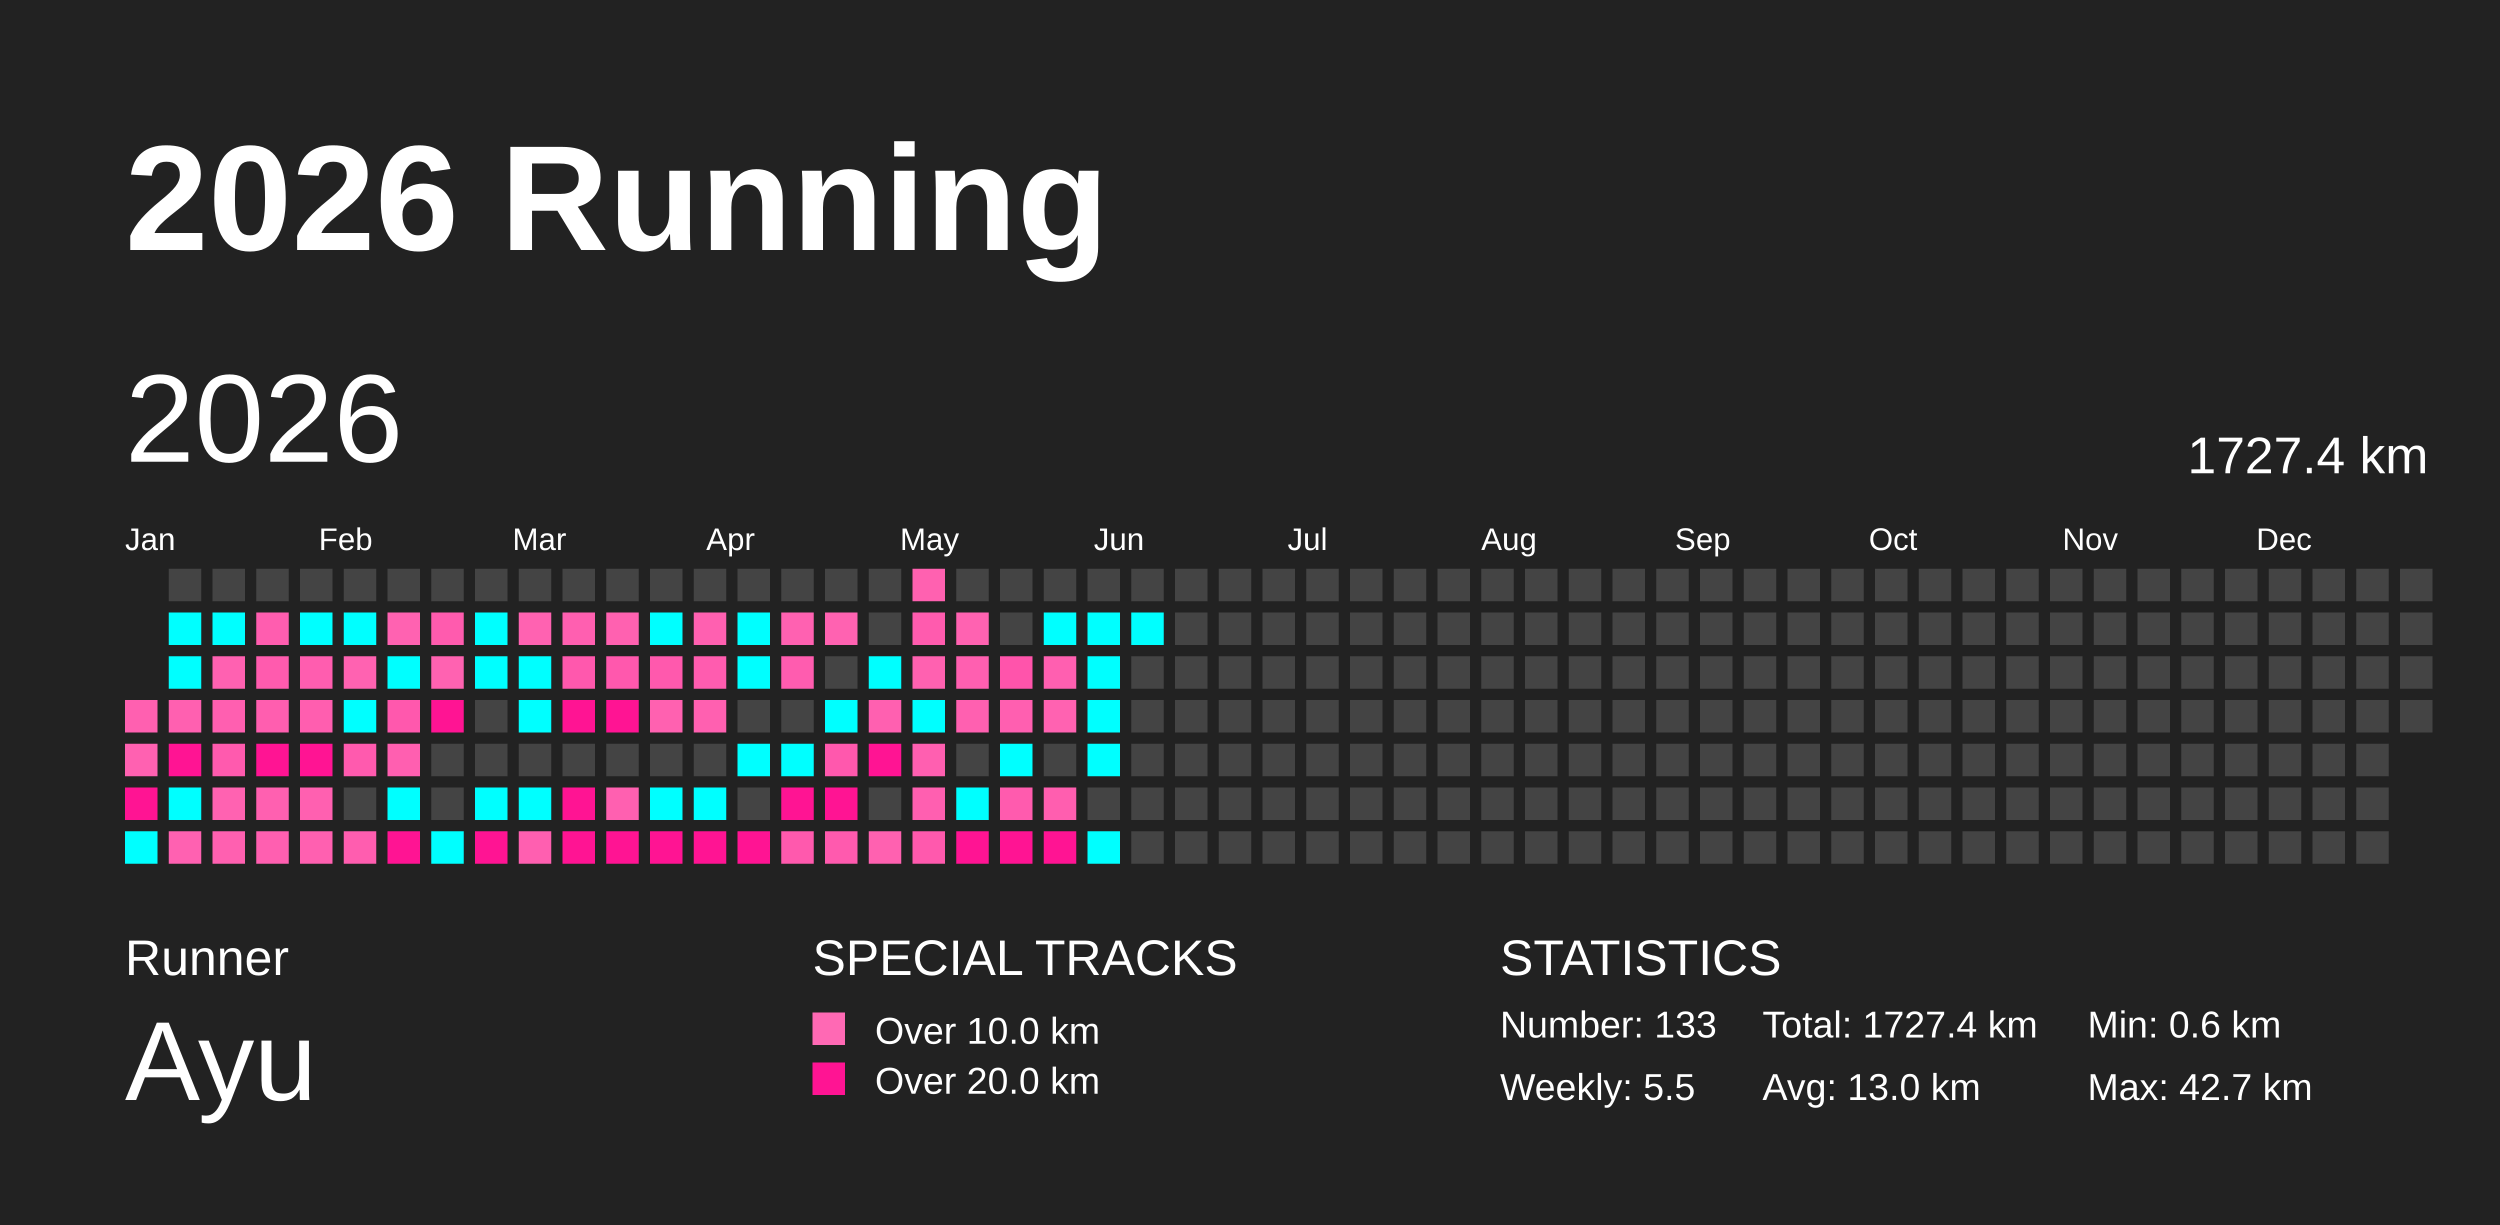
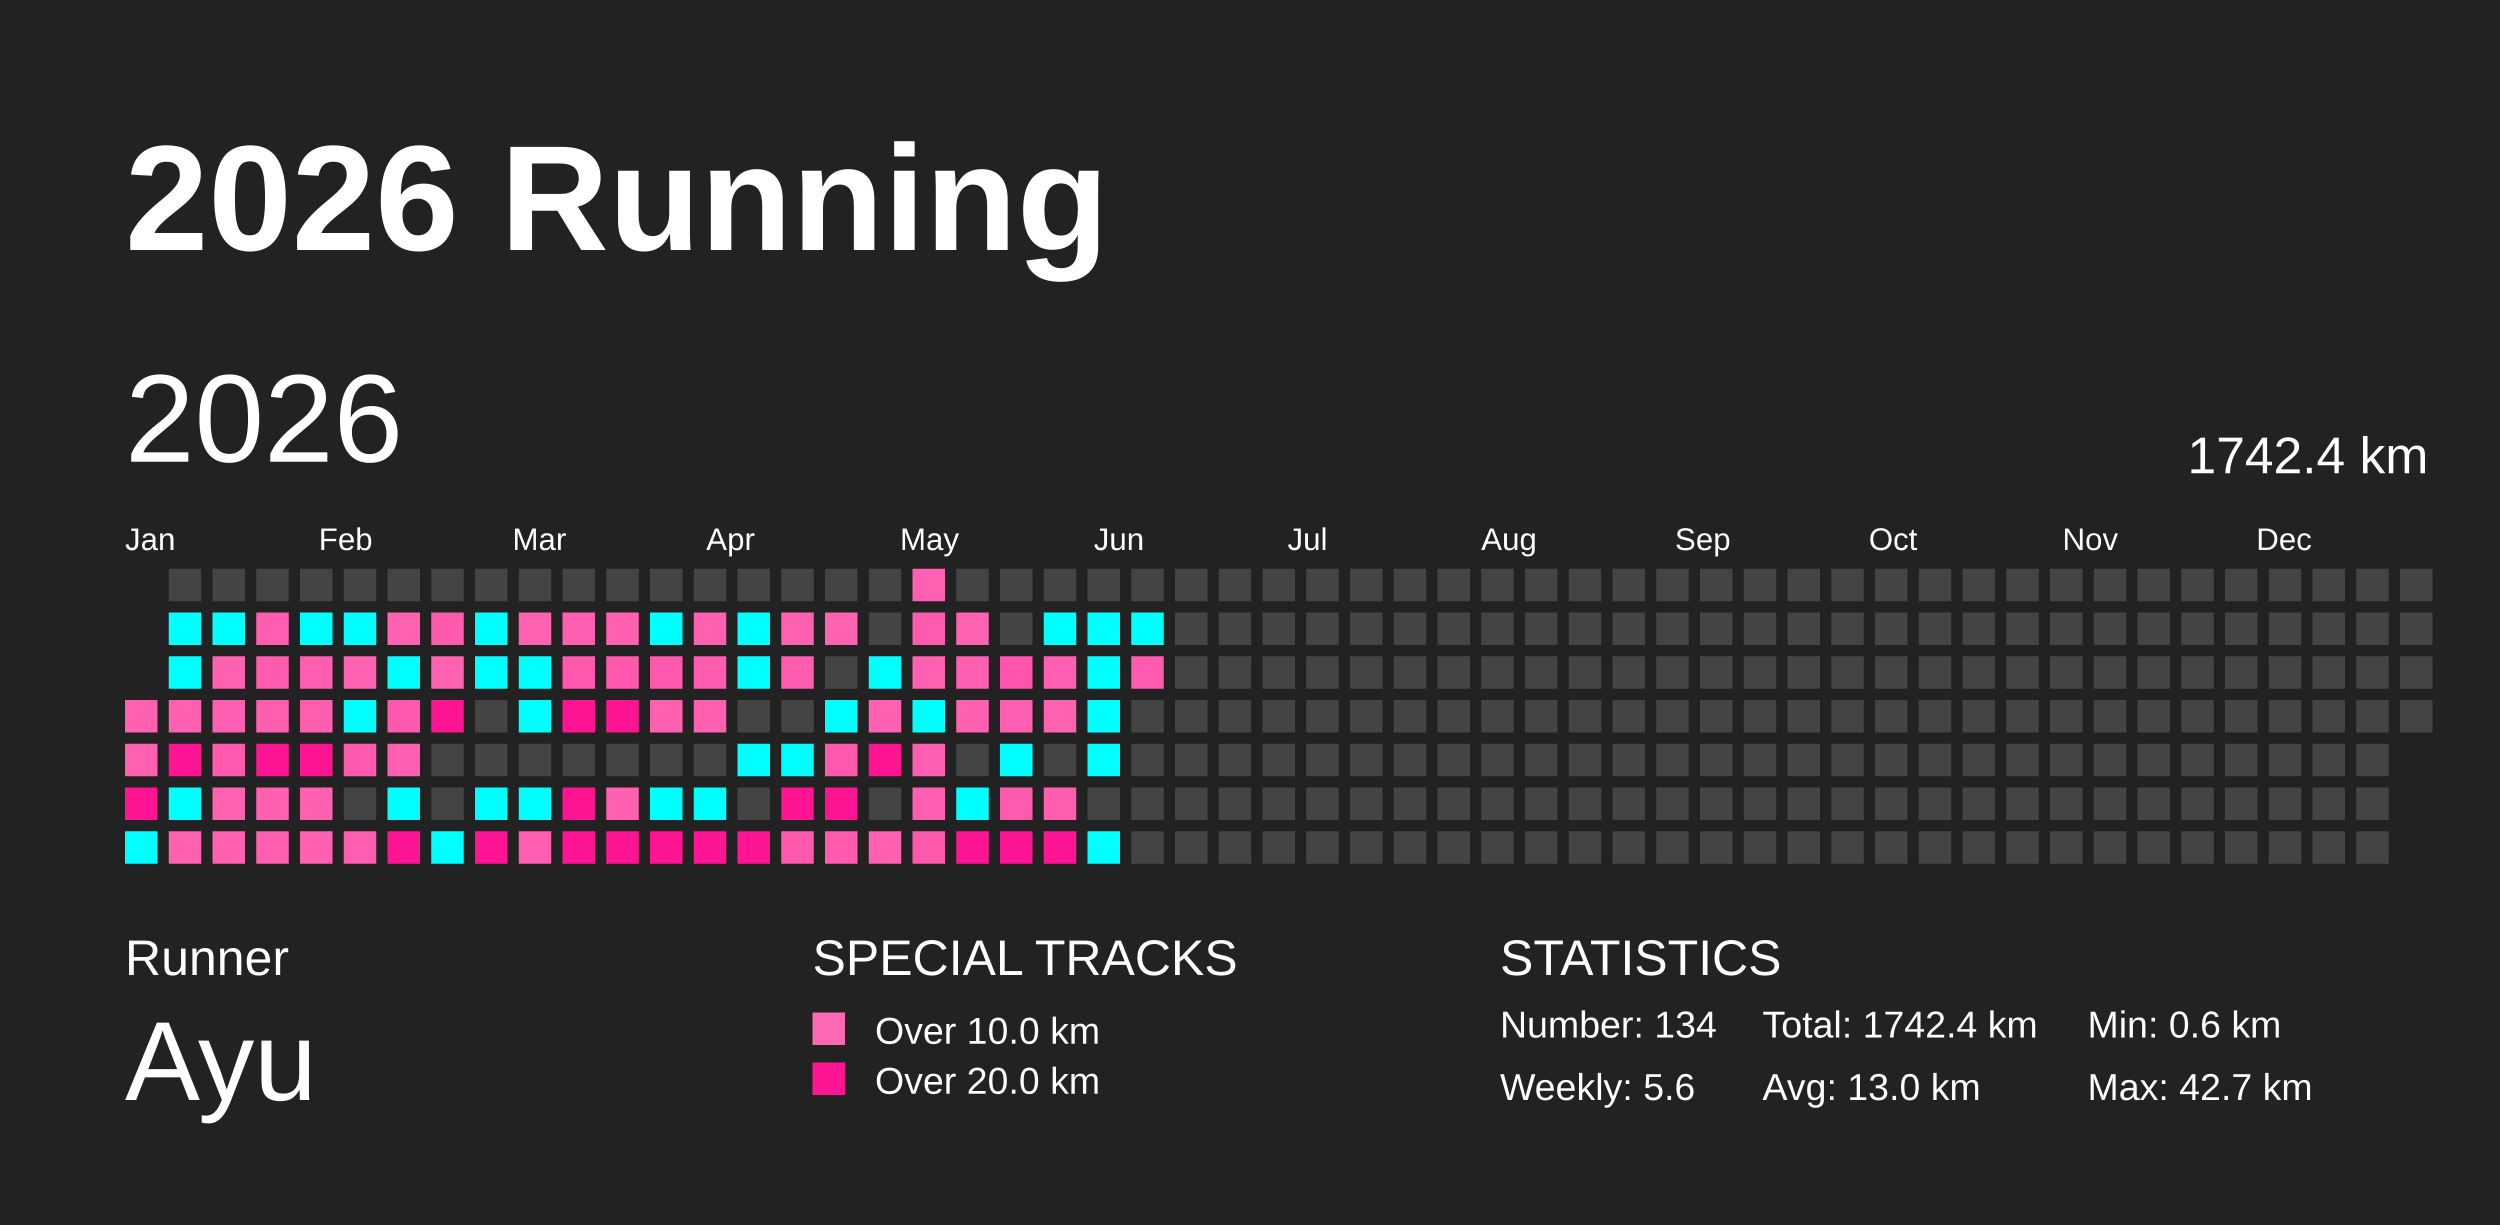
<svg xmlns="http://www.w3.org/2000/svg" baseProfile="full" height="98mm" version="1.1" viewBox="0,0,200,98" width="200mm">
  <defs />
  <rect fill="#222222" height="98" width="200" x="0" y="0" />
  <text fill="#FFFFFF" style="font-size:12px; font-family:Arial; font-weight:bold;" x="10" y="20">2026 Running</text>
  <text fill="#FFFFFF" style="font-size:4px; font-family:Arial" x="10" y="78">Runner</text>
  <text fill="#FFFFFF" style="font-size:9px; font-family:Arial" x="10" y="88">Ayu</text>
  <text fill="#FFFFFF" style="font-size:4px; font-family:Arial" x="65" y="78">SPECIAL TRACKS</text>
  <rect fill="#ff69b4" height="2.6" width="2.6" x="65" y="81" />
  <text fill="#FFFFFF" style="font-size:3px; font-family:Arial" x="70" y="83.5">Over 10.0 km</text>
  <rect fill="#ff1493" height="2.6" width="2.6" x="65" y="85" />
  <text fill="#FFFFFF" style="font-size:3px; font-family:Arial" x="70" y="87.5">Over 20.0 km</text>
  <text fill="#FFFFFF" style="font-size:4px; font-family:Arial" x="120" y="78">STATISTICS</text>
-   <text fill="#FFFFFF" style="font-size:3px; font-family:Arial" x="120" y="83">Number: 133</text>
-   <text fill="#FFFFFF" style="font-size:3px; font-family:Arial" x="120" y="88">Weekly: 5.5</text>
-   <text fill="#FFFFFF" style="font-size:3px; font-family:Arial" x="141" y="83">Total: 1727.4 km</text>
+   <text fill="#FFFFFF" style="font-size:3px; font-family:Arial" x="120" y="83">Number: 134</text>
+   <text fill="#FFFFFF" style="font-size:3px; font-family:Arial" x="120" y="88">Weekly: 5.6</text>
+   <text fill="#FFFFFF" style="font-size:3px; font-family:Arial" x="141" y="83">Total: 1742.4 km</text>
  <text fill="#FFFFFF" style="font-size:3px; font-family:Arial" x="141" y="88">Avg: 13.0 km</text>
  <text fill="#FFFFFF" style="font-size:3px; font-family:Arial" x="167" y="83">Min: 0.6 km</text>
  <text fill="#FFFFFF" style="font-size:3px; font-family:Arial" x="167" y="88">Max: 42.7 km</text>
  <text dominant-baseline="hanging" fill="#FFFFFF" style="font-size:10.0px; font-family:Arial;" x="10" y="30">2026</text>
-   <text dominant-baseline="hanging" fill="#FFFFFF" style="font-size:4.125px; font-family:Arial;" x="175" y="35">1727.4 km</text>
+   <text dominant-baseline="hanging" fill="#FFFFFF" style="font-size:4.125px; font-family:Arial;" x="175" y="35">1742.4 km</text>
  <text fill="#FFFFFF" style="font-size:2.5px; font-family:Arial" x="10.0" y="44">Jan</text>
  <text fill="#FFFFFF" style="font-size:2.5px; font-family:Arial" x="25.5" y="44">Feb</text>
  <text fill="#FFFFFF" style="font-size:2.5px; font-family:Arial" x="41.0" y="44">Mar</text>
  <text fill="#FFFFFF" style="font-size:2.5px; font-family:Arial" x="56.5" y="44">Apr</text>
  <text fill="#FFFFFF" style="font-size:2.5px; font-family:Arial" x="72.0" y="44">May</text>
  <text fill="#FFFFFF" style="font-size:2.5px; font-family:Arial" x="87.5" y="44">Jun</text>
  <text fill="#FFFFFF" style="font-size:2.5px; font-family:Arial" x="103.0" y="44">Jul</text>
  <text fill="#FFFFFF" style="font-size:2.5px; font-family:Arial" x="118.5" y="44">Aug</text>
  <text fill="#FFFFFF" style="font-size:2.5px; font-family:Arial" x="134.0" y="44">Sep</text>
  <text fill="#FFFFFF" style="font-size:2.5px; font-family:Arial" x="149.5" y="44">Oct</text>
  <text fill="#FFFFFF" style="font-size:2.5px; font-family:Arial" x="165.0" y="44">Nov</text>
  <text fill="#FFFFFF" style="font-size:2.5px; font-family:Arial" x="180.5" y="44">Dec</text>
  <rect fill="#ff60b0" height="2.6" width="2.6" x="10.0" y="56.0" />
  <rect fill="#ff61b1" height="2.6" width="2.6" x="10.0" y="59.5" />
  <rect fill="#ff1493" height="2.6" width="2.6" x="10.0" y="63.0" />
  <rect fill="#00ffff" height="2.6" width="2.6" x="10.0" y="66.5" />
  <rect fill="#444444" height="2.6" width="2.6" x="13.5" y="45.5" />
  <rect fill="#00ffff" height="2.6" width="2.6" x="13.5" y="49.0" />
  <rect fill="#00ffff" height="2.6" width="2.6" x="13.5" y="52.5" />
  <rect fill="#ff60b0" height="2.6" width="2.6" x="13.5" y="56.0" />
  <rect fill="#ff1493" height="2.6" width="2.6" x="13.5" y="59.5" />
  <rect fill="#00ffff" height="2.6" width="2.6" x="13.5" y="63.0" />
  <rect fill="#ff61b1" height="2.6" width="2.6" x="13.5" y="66.5" />
  <rect fill="#444444" height="2.6" width="2.6" x="17.0" y="45.5" />
  <rect fill="#00ffff" height="2.6" width="2.6" x="17.0" y="49.0" />
  <rect fill="#ff61b1" height="2.6" width="2.6" x="17.0" y="52.5" />
  <rect fill="#ff5fb0" height="2.6" width="2.6" x="17.0" y="56.0" />
  <rect fill="#ff5aae" height="2.6" width="2.6" x="17.0" y="59.5" />
  <rect fill="#ff62b1" height="2.6" width="2.6" x="17.0" y="63.0" />
  <rect fill="#ff60b0" height="2.6" width="2.6" x="17.0" y="66.5" />
  <rect fill="#444444" height="2.6" width="2.6" x="20.5" y="45.5" />
  <rect fill="#ff5daf" height="2.6" width="2.6" x="20.5" y="49.0" />
  <rect fill="#ff5bae" height="2.6" width="2.6" x="20.5" y="52.5" />
  <rect fill="#ff5eaf" height="2.6" width="2.6" x="20.5" y="56.0" />
  <rect fill="#ff1493" height="2.6" width="2.6" x="20.5" y="59.5" />
  <rect fill="#ff60b0" height="2.6" width="2.6" x="20.5" y="63.0" />
  <rect fill="#ff5fb0" height="2.6" width="2.6" x="20.5" y="66.5" />
  <rect fill="#444444" height="2.6" width="2.6" x="24.0" y="45.5" />
  <rect fill="#00ffff" height="2.6" width="2.6" x="24.0" y="49.0" />
  <rect fill="#ff5daf" height="2.6" width="2.6" x="24.0" y="52.5" />
  <rect fill="#ff5eaf" height="2.6" width="2.6" x="24.0" y="56.0" />
  <rect fill="#ff1493" height="2.6" width="2.6" x="24.0" y="59.5" />
  <rect fill="#ff60b0" height="2.6" width="2.6" x="24.0" y="63.0" />
  <rect fill="#ff60b0" height="2.6" width="2.6" x="24.0" y="66.5" />
  <rect fill="#444444" height="2.6" width="2.6" x="27.5" y="45.5" />
  <rect fill="#00ffff" height="2.6" width="2.6" x="27.5" y="49.0" />
  <rect fill="#ff62b1" height="2.6" width="2.6" x="27.5" y="52.5" />
  <rect fill="#00ffff" height="2.6" width="2.6" x="27.5" y="56.0" />
  <rect fill="#ff5aae" height="2.6" width="2.6" x="27.5" y="59.5" />
  <rect fill="#444444" height="2.6" width="2.6" x="27.5" y="63.0" />
  <rect fill="#ff5daf" height="2.6" width="2.6" x="27.5" y="66.5" />
  <rect fill="#444444" height="2.6" width="2.6" x="31.0" y="45.5" />
  <rect fill="#ff62b1" height="2.6" width="2.6" x="31.0" y="49.0" />
  <rect fill="#00ffff" height="2.6" width="2.6" x="31.0" y="52.5" />
  <rect fill="#ff58ad" height="2.6" width="2.6" x="31.0" y="56.0" />
  <rect fill="#ff5fb0" height="2.6" width="2.6" x="31.0" y="59.5" />
  <rect fill="#00ffff" height="2.6" width="2.6" x="31.0" y="63.0" />
  <rect fill="#ff1493" height="2.6" width="2.6" x="31.0" y="66.5" />
  <rect fill="#444444" height="2.6" width="2.6" x="34.5" y="45.5" />
  <rect fill="#ff5bae" height="2.6" width="2.6" x="34.5" y="49.0" />
  <rect fill="#ff62b1" height="2.6" width="2.6" x="34.5" y="52.5" />
  <rect fill="#ff1493" height="2.6" width="2.6" x="34.5" y="56.0" />
  <rect fill="#444444" height="2.6" width="2.6" x="34.5" y="59.5" />
  <rect fill="#444444" height="2.6" width="2.6" x="34.5" y="63.0" />
  <rect fill="#00ffff" height="2.6" width="2.6" x="34.5" y="66.5" />
  <rect fill="#444444" height="2.6" width="2.6" x="38.0" y="45.5" />
  <rect fill="#00ffff" height="2.6" width="2.6" x="38.0" y="49.0" />
  <rect fill="#00ffff" height="2.6" width="2.6" x="38.0" y="52.5" />
  <rect fill="#444444" height="2.6" width="2.6" x="38.0" y="56.0" />
  <rect fill="#444444" height="2.6" width="2.6" x="38.0" y="59.5" />
  <rect fill="#00ffff" height="2.6" width="2.6" x="38.0" y="63.0" />
  <rect fill="#ff1493" height="2.6" width="2.6" x="38.0" y="66.5" />
  <rect fill="#444444" height="2.6" width="2.6" x="41.5" y="45.5" />
  <rect fill="#ff62b1" height="2.6" width="2.6" x="41.5" y="49.0" />
  <rect fill="#00ffff" height="2.6" width="2.6" x="41.5" y="52.5" />
  <rect fill="#00ffff" height="2.6" width="2.6" x="41.5" y="56.0" />
  <rect fill="#444444" height="2.6" width="2.6" x="41.5" y="59.5" />
  <rect fill="#00ffff" height="2.6" width="2.6" x="41.5" y="63.0" />
  <rect fill="#ff5fb0" height="2.6" width="2.6" x="41.5" y="66.5" />
  <rect fill="#444444" height="2.6" width="2.6" x="45.0" y="45.5" />
  <rect fill="#ff5fb0" height="2.6" width="2.6" x="45.0" y="49.0" />
  <rect fill="#ff58ad" height="2.6" width="2.6" x="45.0" y="52.5" />
  <rect fill="#ff1493" height="2.6" width="2.6" x="45.0" y="56.0" />
  <rect fill="#444444" height="2.6" width="2.6" x="45.0" y="59.5" />
  <rect fill="#ff1493" height="2.6" width="2.6" x="45.0" y="63.0" />
  <rect fill="#ff1493" height="2.6" width="2.6" x="45.0" y="66.5" />
  <rect fill="#444444" height="2.6" width="2.6" x="48.5" y="45.5" />
  <rect fill="#ff61b0" height="2.6" width="2.6" x="48.5" y="49.0" />
  <rect fill="#ff58ad" height="2.6" width="2.6" x="48.5" y="52.5" />
  <rect fill="#ff1493" height="2.6" width="2.6" x="48.5" y="56.0" />
  <rect fill="#444444" height="2.6" width="2.6" x="48.5" y="59.5" />
  <rect fill="#ff60b0" height="2.6" width="2.6" x="48.5" y="63.0" />
  <rect fill="#ff1493" height="2.6" width="2.6" x="48.5" y="66.5" />
  <rect fill="#444444" height="2.6" width="2.6" x="52.0" y="45.5" />
  <rect fill="#00ffff" height="2.6" width="2.6" x="52.0" y="49.0" />
  <rect fill="#ff59ad" height="2.6" width="2.6" x="52.0" y="52.5" />
  <rect fill="#ff61b0" height="2.6" width="2.6" x="52.0" y="56.0" />
  <rect fill="#444444" height="2.6" width="2.6" x="52.0" y="59.5" />
  <rect fill="#00ffff" height="2.6" width="2.6" x="52.0" y="63.0" />
  <rect fill="#ff1493" height="2.6" width="2.6" x="52.0" y="66.5" />
  <rect fill="#444444" height="2.6" width="2.6" x="55.5" y="45.5" />
  <rect fill="#ff60b0" height="2.6" width="2.6" x="55.5" y="49.0" />
  <rect fill="#ff5caf" height="2.6" width="2.6" x="55.5" y="52.5" />
  <rect fill="#ff60b0" height="2.6" width="2.6" x="55.5" y="56.0" />
  <rect fill="#444444" height="2.6" width="2.6" x="55.5" y="59.5" />
  <rect fill="#00ffff" height="2.6" width="2.6" x="55.5" y="63.0" />
  <rect fill="#ff1493" height="2.6" width="2.6" x="55.5" y="66.5" />
  <rect fill="#444444" height="2.6" width="2.6" x="59.0" y="45.5" />
  <rect fill="#00ffff" height="2.6" width="2.6" x="59.0" y="49.0" />
  <rect fill="#00ffff" height="2.6" width="2.6" x="59.0" y="52.5" />
  <rect fill="#444444" height="2.6" width="2.6" x="59.0" y="56.0" />
  <rect fill="#00ffff" height="2.6" width="2.6" x="59.0" y="59.5" />
  <rect fill="#444444" height="2.6" width="2.6" x="59.0" y="63.0" />
  <rect fill="#ff1493" height="2.6" width="2.6" x="59.0" y="66.5" />
  <rect fill="#444444" height="2.6" width="2.6" x="62.5" y="45.5" />
  <rect fill="#ff61b1" height="2.6" width="2.6" x="62.5" y="49.0" />
  <rect fill="#ff5caf" height="2.6" width="2.6" x="62.5" y="52.5" />
  <rect fill="#444444" height="2.6" width="2.6" x="62.5" y="56.0" />
  <rect fill="#00ffff" height="2.6" width="2.6" x="62.5" y="59.5" />
  <rect fill="#ff1493" height="2.6" width="2.6" x="62.5" y="63.0" />
  <rect fill="#ff59ad" height="2.6" width="2.6" x="62.5" y="66.5" />
  <rect fill="#444444" height="2.6" width="2.6" x="66.0" y="45.5" />
  <rect fill="#ff62b1" height="2.6" width="2.6" x="66.0" y="49.0" />
  <rect fill="#444444" height="2.6" width="2.6" x="66.0" y="52.5" />
  <rect fill="#00ffff" height="2.6" width="2.6" x="66.0" y="56.0" />
  <rect fill="#ff58ad" height="2.6" width="2.6" x="66.0" y="59.5" />
  <rect fill="#ff1493" height="2.6" width="2.6" x="66.0" y="63.0" />
  <rect fill="#ff5aae" height="2.6" width="2.6" x="66.0" y="66.5" />
  <rect fill="#444444" height="2.6" width="2.6" x="69.5" y="45.5" />
  <rect fill="#444444" height="2.6" width="2.6" x="69.5" y="49.0" />
  <rect fill="#00ffff" height="2.6" width="2.6" x="69.5" y="52.5" />
  <rect fill="#ff60b0" height="2.6" width="2.6" x="69.5" y="56.0" />
  <rect fill="#ff1493" height="2.6" width="2.6" x="69.5" y="59.5" />
  <rect fill="#444444" height="2.6" width="2.6" x="69.5" y="63.0" />
  <rect fill="#ff61b0" height="2.6" width="2.6" x="69.5" y="66.5" />
  <rect fill="#ff61b0" height="2.6" width="2.6" x="73.0" y="45.5" />
  <rect fill="#ff5bae" height="2.6" width="2.6" x="73.0" y="49.0" />
  <rect fill="#ff61b0" height="2.6" width="2.6" x="73.0" y="52.5" />
  <rect fill="#00ffff" height="2.6" width="2.6" x="73.0" y="56.0" />
  <rect fill="#ff5fb0" height="2.6" width="2.6" x="73.0" y="59.5" />
  <rect fill="#ff5fb0" height="2.6" width="2.6" x="73.0" y="63.0" />
  <rect fill="#ff59ad" height="2.6" width="2.6" x="73.0" y="66.5" />
  <rect fill="#444444" height="2.6" width="2.6" x="76.5" y="45.5" />
  <rect fill="#ff62b1" height="2.6" width="2.6" x="76.5" y="49.0" />
  <rect fill="#ff5fb0" height="2.6" width="2.6" x="76.5" y="52.5" />
  <rect fill="#ff60b0" height="2.6" width="2.6" x="76.5" y="56.0" />
  <rect fill="#444444" height="2.6" width="2.6" x="76.5" y="59.5" />
  <rect fill="#00ffff" height="2.6" width="2.6" x="76.5" y="63.0" />
  <rect fill="#ff1493" height="2.6" width="2.6" x="76.5" y="66.5" />
  <rect fill="#444444" height="2.6" width="2.6" x="80.0" y="45.5" />
  <rect fill="#444444" height="2.6" width="2.6" x="80.0" y="49.0" />
  <rect fill="#ff54ab" height="2.6" width="2.6" x="80.0" y="52.5" />
  <rect fill="#ff5fb0" height="2.6" width="2.6" x="80.0" y="56.0" />
  <rect fill="#00ffff" height="2.6" width="2.6" x="80.0" y="59.5" />
  <rect fill="#ff5bae" height="2.6" width="2.6" x="80.0" y="63.0" />
  <rect fill="#ff1493" height="2.6" width="2.6" x="80.0" y="66.5" />
  <rect fill="#444444" height="2.6" width="2.6" x="83.5" y="45.5" />
  <rect fill="#00ffff" height="2.6" width="2.6" x="83.5" y="49.0" />
  <rect fill="#ff5fb0" height="2.6" width="2.6" x="83.5" y="52.5" />
  <rect fill="#ff62b1" height="2.6" width="2.6" x="83.5" y="56.0" />
  <rect fill="#444444" height="2.6" width="2.6" x="83.5" y="59.5" />
  <rect fill="#ff5eaf" height="2.6" width="2.6" x="83.5" y="63.0" />
  <rect fill="#ff1493" height="2.6" width="2.6" x="83.5" y="66.5" />
  <rect fill="#444444" height="2.6" width="2.6" x="87.0" y="45.5" />
  <rect fill="#00ffff" height="2.6" width="2.6" x="87.0" y="49.0" />
  <rect fill="#00ffff" height="2.6" width="2.6" x="87.0" y="52.5" />
  <rect fill="#00ffff" height="2.6" width="2.6" x="87.0" y="56.0" />
  <rect fill="#00ffff" height="2.6" width="2.6" x="87.0" y="59.5" />
  <rect fill="#444444" height="2.6" width="2.6" x="87.0" y="63.0" />
  <rect fill="#00ffff" height="2.6" width="2.6" x="87.0" y="66.5" />
  <rect fill="#444444" height="2.6" width="2.6" x="90.5" y="45.5" />
  <rect fill="#00ffff" height="2.6" width="2.6" x="90.5" y="49.0" />
-   <rect fill="#444444" height="2.6" width="2.6" x="90.5" y="52.5" />
+   <rect fill="#ff5bae" height="2.6" width="2.6" x="90.5" y="52.5" />
  <rect fill="#444444" height="2.6" width="2.6" x="90.5" y="56.0" />
  <rect fill="#444444" height="2.6" width="2.6" x="90.5" y="59.5" />
  <rect fill="#444444" height="2.6" width="2.6" x="90.5" y="63.0" />
  <rect fill="#444444" height="2.6" width="2.6" x="90.5" y="66.5" />
  <rect fill="#444444" height="2.6" width="2.6" x="94.0" y="45.5" />
  <rect fill="#444444" height="2.6" width="2.6" x="94.0" y="49.0" />
  <rect fill="#444444" height="2.6" width="2.6" x="94.0" y="52.5" />
  <rect fill="#444444" height="2.6" width="2.6" x="94.0" y="56.0" />
  <rect fill="#444444" height="2.6" width="2.6" x="94.0" y="59.5" />
  <rect fill="#444444" height="2.6" width="2.6" x="94.0" y="63.0" />
  <rect fill="#444444" height="2.6" width="2.6" x="94.0" y="66.5" />
  <rect fill="#444444" height="2.6" width="2.6" x="97.5" y="45.5" />
  <rect fill="#444444" height="2.6" width="2.6" x="97.5" y="49.0" />
  <rect fill="#444444" height="2.6" width="2.6" x="97.5" y="52.5" />
  <rect fill="#444444" height="2.6" width="2.6" x="97.5" y="56.0" />
  <rect fill="#444444" height="2.6" width="2.6" x="97.5" y="59.5" />
  <rect fill="#444444" height="2.6" width="2.6" x="97.5" y="63.0" />
  <rect fill="#444444" height="2.6" width="2.6" x="97.5" y="66.5" />
  <rect fill="#444444" height="2.6" width="2.6" x="101.0" y="45.5" />
  <rect fill="#444444" height="2.6" width="2.6" x="101.0" y="49.0" />
  <rect fill="#444444" height="2.6" width="2.6" x="101.0" y="52.5" />
  <rect fill="#444444" height="2.6" width="2.6" x="101.0" y="56.0" />
  <rect fill="#444444" height="2.6" width="2.6" x="101.0" y="59.5" />
  <rect fill="#444444" height="2.6" width="2.6" x="101.0" y="63.0" />
  <rect fill="#444444" height="2.6" width="2.6" x="101.0" y="66.5" />
  <rect fill="#444444" height="2.6" width="2.6" x="104.5" y="45.5" />
  <rect fill="#444444" height="2.6" width="2.6" x="104.5" y="49.0" />
  <rect fill="#444444" height="2.6" width="2.6" x="104.5" y="52.5" />
  <rect fill="#444444" height="2.6" width="2.6" x="104.5" y="56.0" />
  <rect fill="#444444" height="2.6" width="2.6" x="104.5" y="59.5" />
  <rect fill="#444444" height="2.6" width="2.6" x="104.5" y="63.0" />
  <rect fill="#444444" height="2.6" width="2.6" x="104.5" y="66.5" />
  <rect fill="#444444" height="2.6" width="2.6" x="108.0" y="45.5" />
  <rect fill="#444444" height="2.6" width="2.6" x="108.0" y="49.0" />
  <rect fill="#444444" height="2.6" width="2.6" x="108.0" y="52.5" />
  <rect fill="#444444" height="2.6" width="2.6" x="108.0" y="56.0" />
  <rect fill="#444444" height="2.6" width="2.6" x="108.0" y="59.5" />
  <rect fill="#444444" height="2.6" width="2.6" x="108.0" y="63.0" />
  <rect fill="#444444" height="2.6" width="2.6" x="108.0" y="66.5" />
  <rect fill="#444444" height="2.6" width="2.6" x="111.5" y="45.5" />
  <rect fill="#444444" height="2.6" width="2.6" x="111.5" y="49.0" />
  <rect fill="#444444" height="2.6" width="2.6" x="111.5" y="52.5" />
  <rect fill="#444444" height="2.6" width="2.6" x="111.5" y="56.0" />
  <rect fill="#444444" height="2.6" width="2.6" x="111.5" y="59.5" />
  <rect fill="#444444" height="2.6" width="2.6" x="111.5" y="63.0" />
  <rect fill="#444444" height="2.6" width="2.6" x="111.5" y="66.5" />
  <rect fill="#444444" height="2.6" width="2.6" x="115.0" y="45.5" />
  <rect fill="#444444" height="2.6" width="2.6" x="115.0" y="49.0" />
  <rect fill="#444444" height="2.6" width="2.6" x="115.0" y="52.5" />
  <rect fill="#444444" height="2.6" width="2.6" x="115.0" y="56.0" />
  <rect fill="#444444" height="2.6" width="2.6" x="115.0" y="59.5" />
  <rect fill="#444444" height="2.6" width="2.6" x="115.0" y="63.0" />
  <rect fill="#444444" height="2.6" width="2.6" x="115.0" y="66.5" />
  <rect fill="#444444" height="2.6" width="2.6" x="118.5" y="45.5" />
  <rect fill="#444444" height="2.6" width="2.6" x="118.5" y="49.0" />
  <rect fill="#444444" height="2.6" width="2.6" x="118.5" y="52.5" />
  <rect fill="#444444" height="2.6" width="2.6" x="118.5" y="56.0" />
  <rect fill="#444444" height="2.6" width="2.6" x="118.5" y="59.5" />
  <rect fill="#444444" height="2.6" width="2.6" x="118.5" y="63.0" />
  <rect fill="#444444" height="2.6" width="2.6" x="118.5" y="66.5" />
  <rect fill="#444444" height="2.6" width="2.6" x="122.0" y="45.5" />
  <rect fill="#444444" height="2.6" width="2.6" x="122.0" y="49.0" />
  <rect fill="#444444" height="2.6" width="2.6" x="122.0" y="52.5" />
  <rect fill="#444444" height="2.6" width="2.6" x="122.0" y="56.0" />
  <rect fill="#444444" height="2.6" width="2.6" x="122.0" y="59.5" />
  <rect fill="#444444" height="2.6" width="2.6" x="122.0" y="63.0" />
  <rect fill="#444444" height="2.6" width="2.6" x="122.0" y="66.5" />
  <rect fill="#444444" height="2.6" width="2.6" x="125.5" y="45.5" />
  <rect fill="#444444" height="2.6" width="2.6" x="125.5" y="49.0" />
  <rect fill="#444444" height="2.6" width="2.6" x="125.5" y="52.5" />
  <rect fill="#444444" height="2.6" width="2.6" x="125.5" y="56.0" />
  <rect fill="#444444" height="2.6" width="2.6" x="125.5" y="59.5" />
  <rect fill="#444444" height="2.6" width="2.6" x="125.5" y="63.0" />
  <rect fill="#444444" height="2.6" width="2.6" x="125.5" y="66.5" />
  <rect fill="#444444" height="2.6" width="2.6" x="129.0" y="45.5" />
  <rect fill="#444444" height="2.6" width="2.6" x="129.0" y="49.0" />
  <rect fill="#444444" height="2.6" width="2.6" x="129.0" y="52.5" />
  <rect fill="#444444" height="2.6" width="2.6" x="129.0" y="56.0" />
  <rect fill="#444444" height="2.6" width="2.6" x="129.0" y="59.5" />
  <rect fill="#444444" height="2.6" width="2.6" x="129.0" y="63.0" />
  <rect fill="#444444" height="2.6" width="2.6" x="129.0" y="66.5" />
  <rect fill="#444444" height="2.6" width="2.6" x="132.5" y="45.5" />
  <rect fill="#444444" height="2.6" width="2.6" x="132.5" y="49.0" />
  <rect fill="#444444" height="2.6" width="2.6" x="132.5" y="52.5" />
  <rect fill="#444444" height="2.6" width="2.6" x="132.5" y="56.0" />
  <rect fill="#444444" height="2.6" width="2.6" x="132.5" y="59.5" />
  <rect fill="#444444" height="2.6" width="2.6" x="132.5" y="63.0" />
  <rect fill="#444444" height="2.6" width="2.6" x="132.5" y="66.5" />
  <rect fill="#444444" height="2.6" width="2.6" x="136.0" y="45.5" />
  <rect fill="#444444" height="2.6" width="2.6" x="136.0" y="49.0" />
  <rect fill="#444444" height="2.6" width="2.6" x="136.0" y="52.5" />
  <rect fill="#444444" height="2.6" width="2.6" x="136.0" y="56.0" />
  <rect fill="#444444" height="2.6" width="2.6" x="136.0" y="59.5" />
  <rect fill="#444444" height="2.6" width="2.6" x="136.0" y="63.0" />
  <rect fill="#444444" height="2.6" width="2.6" x="136.0" y="66.5" />
  <rect fill="#444444" height="2.6" width="2.6" x="139.5" y="45.5" />
  <rect fill="#444444" height="2.6" width="2.6" x="139.5" y="49.0" />
  <rect fill="#444444" height="2.6" width="2.6" x="139.5" y="52.5" />
  <rect fill="#444444" height="2.6" width="2.6" x="139.5" y="56.0" />
  <rect fill="#444444" height="2.6" width="2.6" x="139.5" y="59.5" />
  <rect fill="#444444" height="2.6" width="2.6" x="139.5" y="63.0" />
  <rect fill="#444444" height="2.6" width="2.6" x="139.5" y="66.5" />
  <rect fill="#444444" height="2.6" width="2.6" x="143.0" y="45.5" />
  <rect fill="#444444" height="2.6" width="2.6" x="143.0" y="49.0" />
  <rect fill="#444444" height="2.6" width="2.6" x="143.0" y="52.5" />
  <rect fill="#444444" height="2.6" width="2.6" x="143.0" y="56.0" />
  <rect fill="#444444" height="2.6" width="2.6" x="143.0" y="59.5" />
  <rect fill="#444444" height="2.6" width="2.6" x="143.0" y="63.0" />
  <rect fill="#444444" height="2.6" width="2.6" x="143.0" y="66.5" />
  <rect fill="#444444" height="2.6" width="2.6" x="146.5" y="45.5" />
  <rect fill="#444444" height="2.6" width="2.6" x="146.5" y="49.0" />
  <rect fill="#444444" height="2.6" width="2.6" x="146.5" y="52.5" />
  <rect fill="#444444" height="2.6" width="2.6" x="146.5" y="56.0" />
  <rect fill="#444444" height="2.6" width="2.6" x="146.5" y="59.5" />
  <rect fill="#444444" height="2.6" width="2.6" x="146.5" y="63.0" />
  <rect fill="#444444" height="2.6" width="2.6" x="146.5" y="66.5" />
  <rect fill="#444444" height="2.6" width="2.6" x="150.0" y="45.5" />
  <rect fill="#444444" height="2.6" width="2.6" x="150.0" y="49.0" />
  <rect fill="#444444" height="2.6" width="2.6" x="150.0" y="52.5" />
  <rect fill="#444444" height="2.6" width="2.6" x="150.0" y="56.0" />
  <rect fill="#444444" height="2.6" width="2.6" x="150.0" y="59.5" />
  <rect fill="#444444" height="2.6" width="2.6" x="150.0" y="63.0" />
  <rect fill="#444444" height="2.6" width="2.6" x="150.0" y="66.5" />
  <rect fill="#444444" height="2.6" width="2.6" x="153.5" y="45.5" />
  <rect fill="#444444" height="2.6" width="2.6" x="153.5" y="49.0" />
  <rect fill="#444444" height="2.6" width="2.6" x="153.5" y="52.5" />
  <rect fill="#444444" height="2.6" width="2.6" x="153.5" y="56.0" />
  <rect fill="#444444" height="2.6" width="2.6" x="153.5" y="59.5" />
  <rect fill="#444444" height="2.6" width="2.6" x="153.5" y="63.0" />
  <rect fill="#444444" height="2.6" width="2.6" x="153.5" y="66.5" />
  <rect fill="#444444" height="2.6" width="2.6" x="157.0" y="45.5" />
  <rect fill="#444444" height="2.6" width="2.6" x="157.0" y="49.0" />
  <rect fill="#444444" height="2.6" width="2.6" x="157.0" y="52.5" />
  <rect fill="#444444" height="2.6" width="2.6" x="157.0" y="56.0" />
  <rect fill="#444444" height="2.6" width="2.6" x="157.0" y="59.5" />
  <rect fill="#444444" height="2.6" width="2.6" x="157.0" y="63.0" />
  <rect fill="#444444" height="2.6" width="2.6" x="157.0" y="66.5" />
  <rect fill="#444444" height="2.6" width="2.6" x="160.5" y="45.5" />
  <rect fill="#444444" height="2.6" width="2.6" x="160.5" y="49.0" />
  <rect fill="#444444" height="2.6" width="2.6" x="160.5" y="52.5" />
  <rect fill="#444444" height="2.6" width="2.6" x="160.5" y="56.0" />
  <rect fill="#444444" height="2.6" width="2.6" x="160.5" y="59.5" />
  <rect fill="#444444" height="2.6" width="2.6" x="160.5" y="63.0" />
  <rect fill="#444444" height="2.6" width="2.6" x="160.5" y="66.5" />
  <rect fill="#444444" height="2.6" width="2.6" x="164.0" y="45.5" />
  <rect fill="#444444" height="2.6" width="2.6" x="164.0" y="49.0" />
  <rect fill="#444444" height="2.6" width="2.6" x="164.0" y="52.5" />
  <rect fill="#444444" height="2.6" width="2.6" x="164.0" y="56.0" />
  <rect fill="#444444" height="2.6" width="2.6" x="164.0" y="59.5" />
  <rect fill="#444444" height="2.6" width="2.6" x="164.0" y="63.0" />
  <rect fill="#444444" height="2.6" width="2.6" x="164.0" y="66.5" />
  <rect fill="#444444" height="2.6" width="2.6" x="167.5" y="45.5" />
  <rect fill="#444444" height="2.6" width="2.6" x="167.5" y="49.0" />
  <rect fill="#444444" height="2.6" width="2.6" x="167.5" y="52.5" />
  <rect fill="#444444" height="2.6" width="2.6" x="167.5" y="56.0" />
  <rect fill="#444444" height="2.6" width="2.6" x="167.5" y="59.5" />
  <rect fill="#444444" height="2.6" width="2.6" x="167.5" y="63.0" />
  <rect fill="#444444" height="2.6" width="2.6" x="167.5" y="66.5" />
  <rect fill="#444444" height="2.6" width="2.6" x="171.0" y="45.5" />
  <rect fill="#444444" height="2.6" width="2.6" x="171.0" y="49.0" />
  <rect fill="#444444" height="2.6" width="2.6" x="171.0" y="52.5" />
  <rect fill="#444444" height="2.6" width="2.6" x="171.0" y="56.0" />
  <rect fill="#444444" height="2.6" width="2.6" x="171.0" y="59.5" />
  <rect fill="#444444" height="2.6" width="2.6" x="171.0" y="63.0" />
  <rect fill="#444444" height="2.6" width="2.6" x="171.0" y="66.5" />
  <rect fill="#444444" height="2.6" width="2.6" x="174.5" y="45.5" />
  <rect fill="#444444" height="2.6" width="2.6" x="174.5" y="49.0" />
  <rect fill="#444444" height="2.6" width="2.6" x="174.5" y="52.5" />
  <rect fill="#444444" height="2.6" width="2.6" x="174.5" y="56.0" />
  <rect fill="#444444" height="2.6" width="2.6" x="174.5" y="59.5" />
  <rect fill="#444444" height="2.6" width="2.6" x="174.5" y="63.0" />
  <rect fill="#444444" height="2.6" width="2.6" x="174.5" y="66.5" />
  <rect fill="#444444" height="2.6" width="2.6" x="178.0" y="45.5" />
  <rect fill="#444444" height="2.6" width="2.6" x="178.0" y="49.0" />
  <rect fill="#444444" height="2.6" width="2.6" x="178.0" y="52.5" />
  <rect fill="#444444" height="2.6" width="2.6" x="178.0" y="56.0" />
  <rect fill="#444444" height="2.6" width="2.6" x="178.0" y="59.5" />
  <rect fill="#444444" height="2.6" width="2.6" x="178.0" y="63.0" />
  <rect fill="#444444" height="2.6" width="2.6" x="178.0" y="66.5" />
  <rect fill="#444444" height="2.6" width="2.6" x="181.5" y="45.5" />
  <rect fill="#444444" height="2.6" width="2.6" x="181.5" y="49.0" />
  <rect fill="#444444" height="2.6" width="2.6" x="181.5" y="52.5" />
  <rect fill="#444444" height="2.6" width="2.6" x="181.5" y="56.0" />
  <rect fill="#444444" height="2.6" width="2.6" x="181.5" y="59.5" />
  <rect fill="#444444" height="2.6" width="2.6" x="181.5" y="63.0" />
  <rect fill="#444444" height="2.6" width="2.6" x="181.5" y="66.5" />
  <rect fill="#444444" height="2.6" width="2.6" x="185.0" y="45.5" />
  <rect fill="#444444" height="2.6" width="2.6" x="185.0" y="49.0" />
  <rect fill="#444444" height="2.6" width="2.6" x="185.0" y="52.5" />
  <rect fill="#444444" height="2.6" width="2.6" x="185.0" y="56.0" />
  <rect fill="#444444" height="2.6" width="2.6" x="185.0" y="59.5" />
  <rect fill="#444444" height="2.6" width="2.6" x="185.0" y="63.0" />
  <rect fill="#444444" height="2.6" width="2.6" x="185.0" y="66.5" />
  <rect fill="#444444" height="2.6" width="2.6" x="188.5" y="45.5" />
  <rect fill="#444444" height="2.6" width="2.6" x="188.5" y="49.0" />
  <rect fill="#444444" height="2.6" width="2.6" x="188.5" y="52.5" />
  <rect fill="#444444" height="2.6" width="2.6" x="188.5" y="56.0" />
  <rect fill="#444444" height="2.6" width="2.6" x="188.5" y="59.5" />
  <rect fill="#444444" height="2.6" width="2.6" x="188.5" y="63.0" />
  <rect fill="#444444" height="2.6" width="2.6" x="188.5" y="66.5" />
  <rect fill="#444444" height="2.6" width="2.6" x="192.0" y="45.5" />
  <rect fill="#444444" height="2.6" width="2.6" x="192.0" y="49.0" />
  <rect fill="#444444" height="2.6" width="2.6" x="192.0" y="52.5" />
  <rect fill="#444444" height="2.6" width="2.6" x="192.0" y="56.0" />
</svg>
